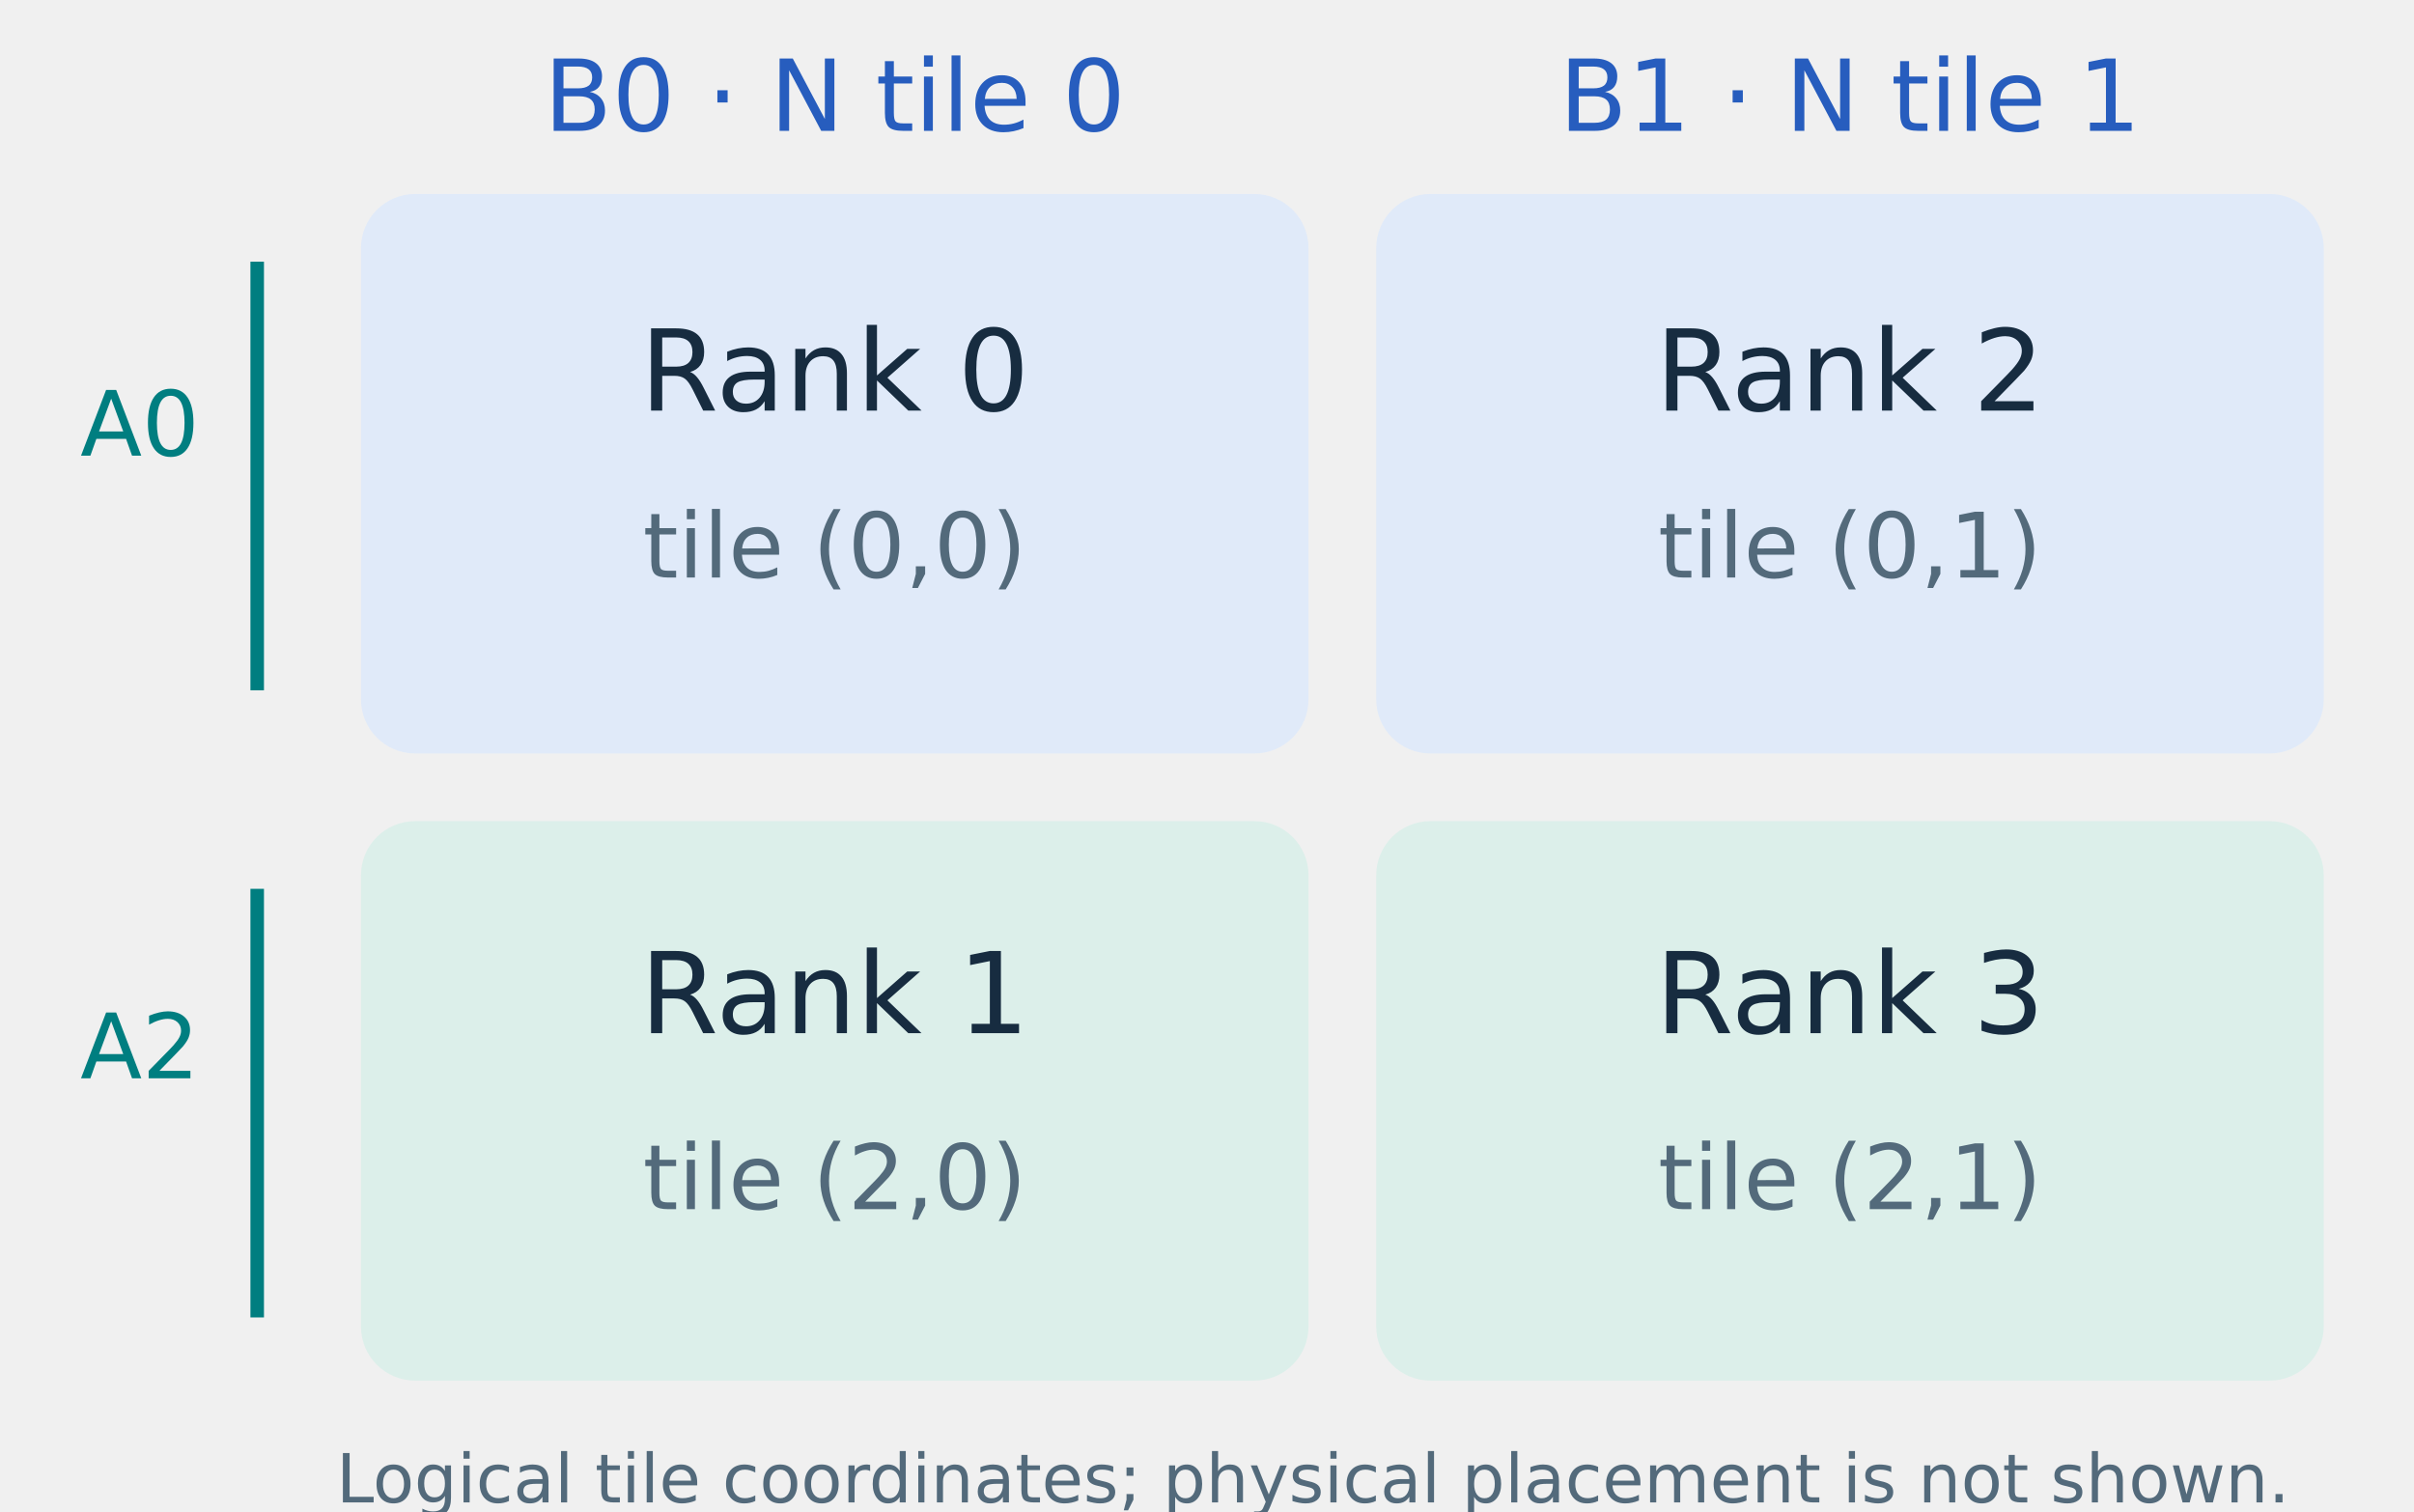
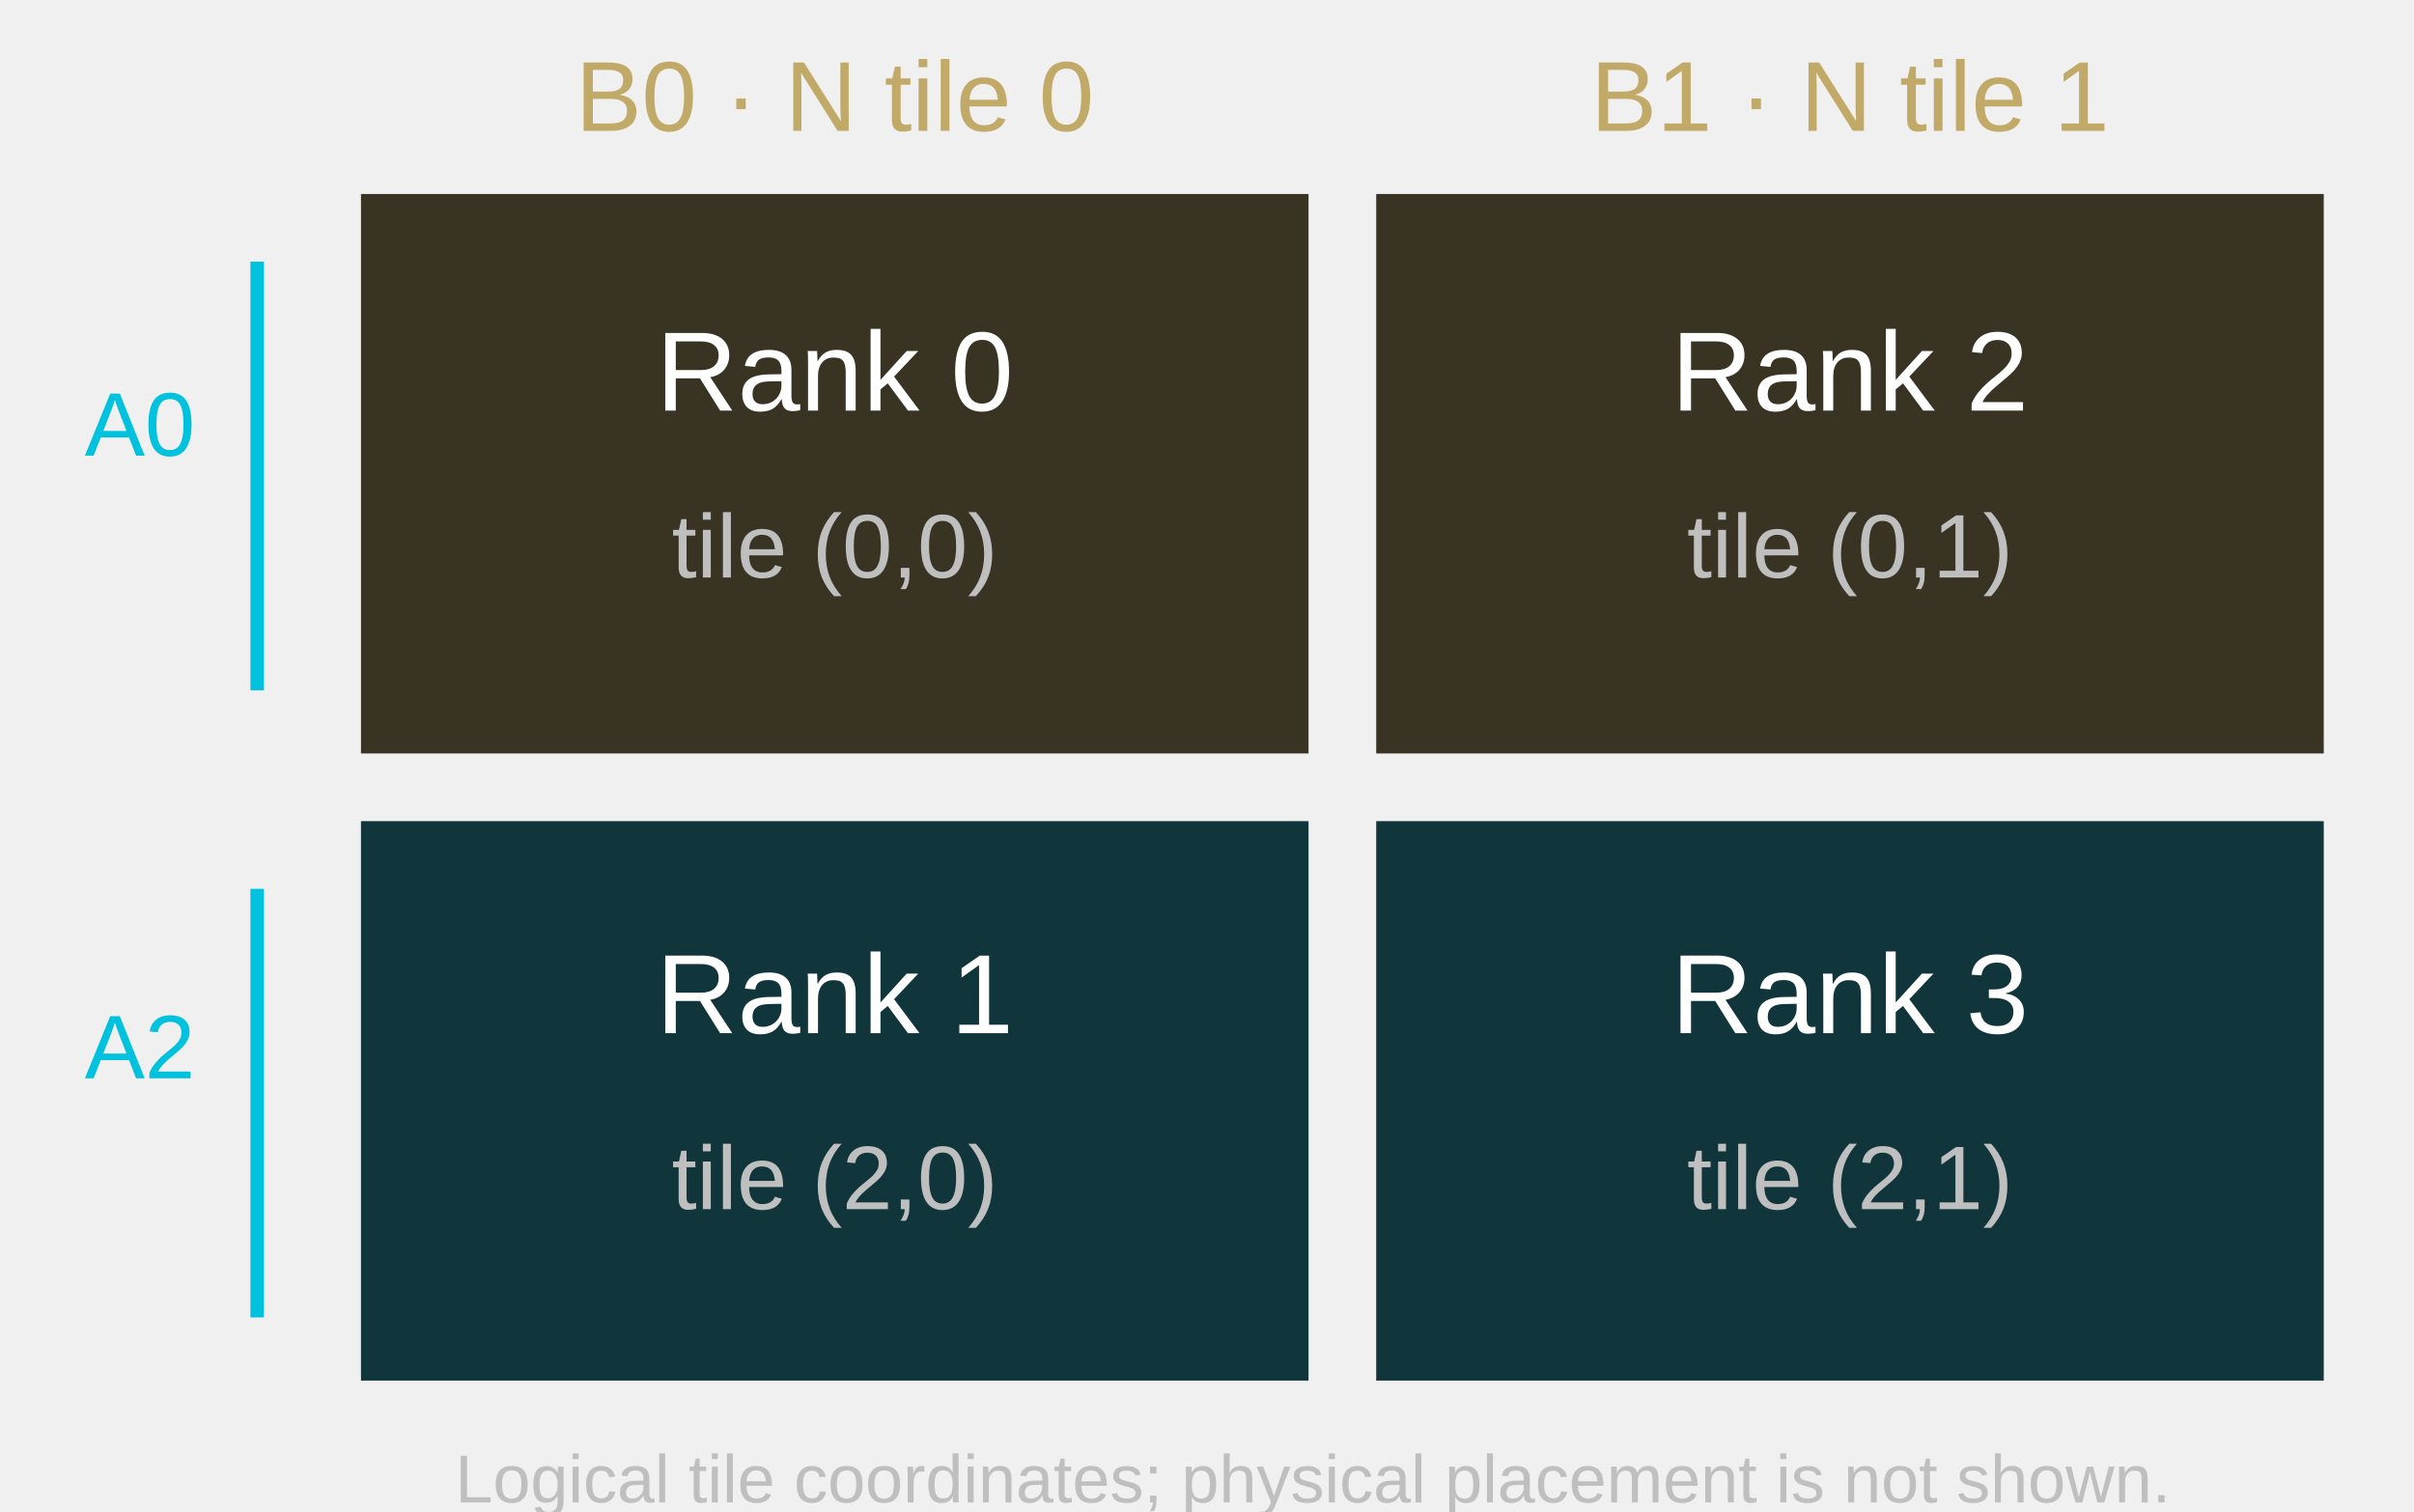
<svg xmlns="http://www.w3.org/2000/svg" width="535" height="335" viewBox="0 0 535 335">
-   <g font-family="DejaVu Sans, sans-serif" text-anchor="middle">
-     <g fill="#275dbe" font-size="22">
+   <g font-family="Liberation Sans, Arial, DejaVu Sans, sans-serif" text-anchor="middle">
+     <g fill="#c1a968" font-size="22">
      <text x="185" y="29">B0 · N tile 0</text>
      <text x="410" y="29">B1 · N tile 1</text>
    </g>
-     <g fill="#e0eaf9">
-       <rect x="80" y="43" width="210" height="124" rx="12" />
-       <rect x="305" y="43" width="210" height="124" rx="12" />
+     <g fill="#393323">
+       <rect x="80" y="43" width="210" height="124" rx="0" />
+       <rect x="305" y="43" width="210" height="124" rx="0" />
    </g>
-     <g fill="#dcefea">
-       <rect x="80" y="182" width="210" height="124" rx="12" />
-       <rect x="305" y="182" width="210" height="124" rx="12" />
+     <g fill="#10353b">
+       <rect x="80" y="182" width="210" height="124" rx="0" />
+       <rect x="305" y="182" width="210" height="124" rx="0" />
    </g>
-     <g fill="#172c40" font-size="25">
+     <g fill="#ffffff" font-size="25">
      <text x="185" y="91">Rank 0</text>
      <text x="410" y="91">Rank 2</text>
      <text x="185" y="229">Rank 1</text>
      <text x="410" y="229">Rank 3</text>
    </g>
-     <g fill="#536a7b" font-size="20">
+     <g fill="#bfbfbf" font-size="20">
      <text x="185" y="128">tile (0,0)</text>
      <text x="410" y="128">tile (0,1)</text>
      <text x="185" y="268">tile (2,0)</text>
      <text x="410" y="268">tile (2,1)</text>
    </g>
-     <g fill="#007e80" font-size="20">
+     <g fill="#00c2de" font-size="20">
      <text x="31" y="101">A0</text>
      <text x="31" y="239">A2</text>
    </g>
-     <g stroke="#007e80" stroke-width="3">
+     <g stroke="#00c2de" stroke-width="3">
      <path d="M57 58V153" />
      <path d="M57 197V292" />
    </g>
-     <text x="291" y="333" font-size="15" fill="#536a7b">Logical tile coordinates; physical placement is not shown.</text>
+     <text x="291" y="333" font-size="15" fill="#bfbfbf">Logical tile coordinates; physical placement is not shown.</text>
  </g>
</svg>
